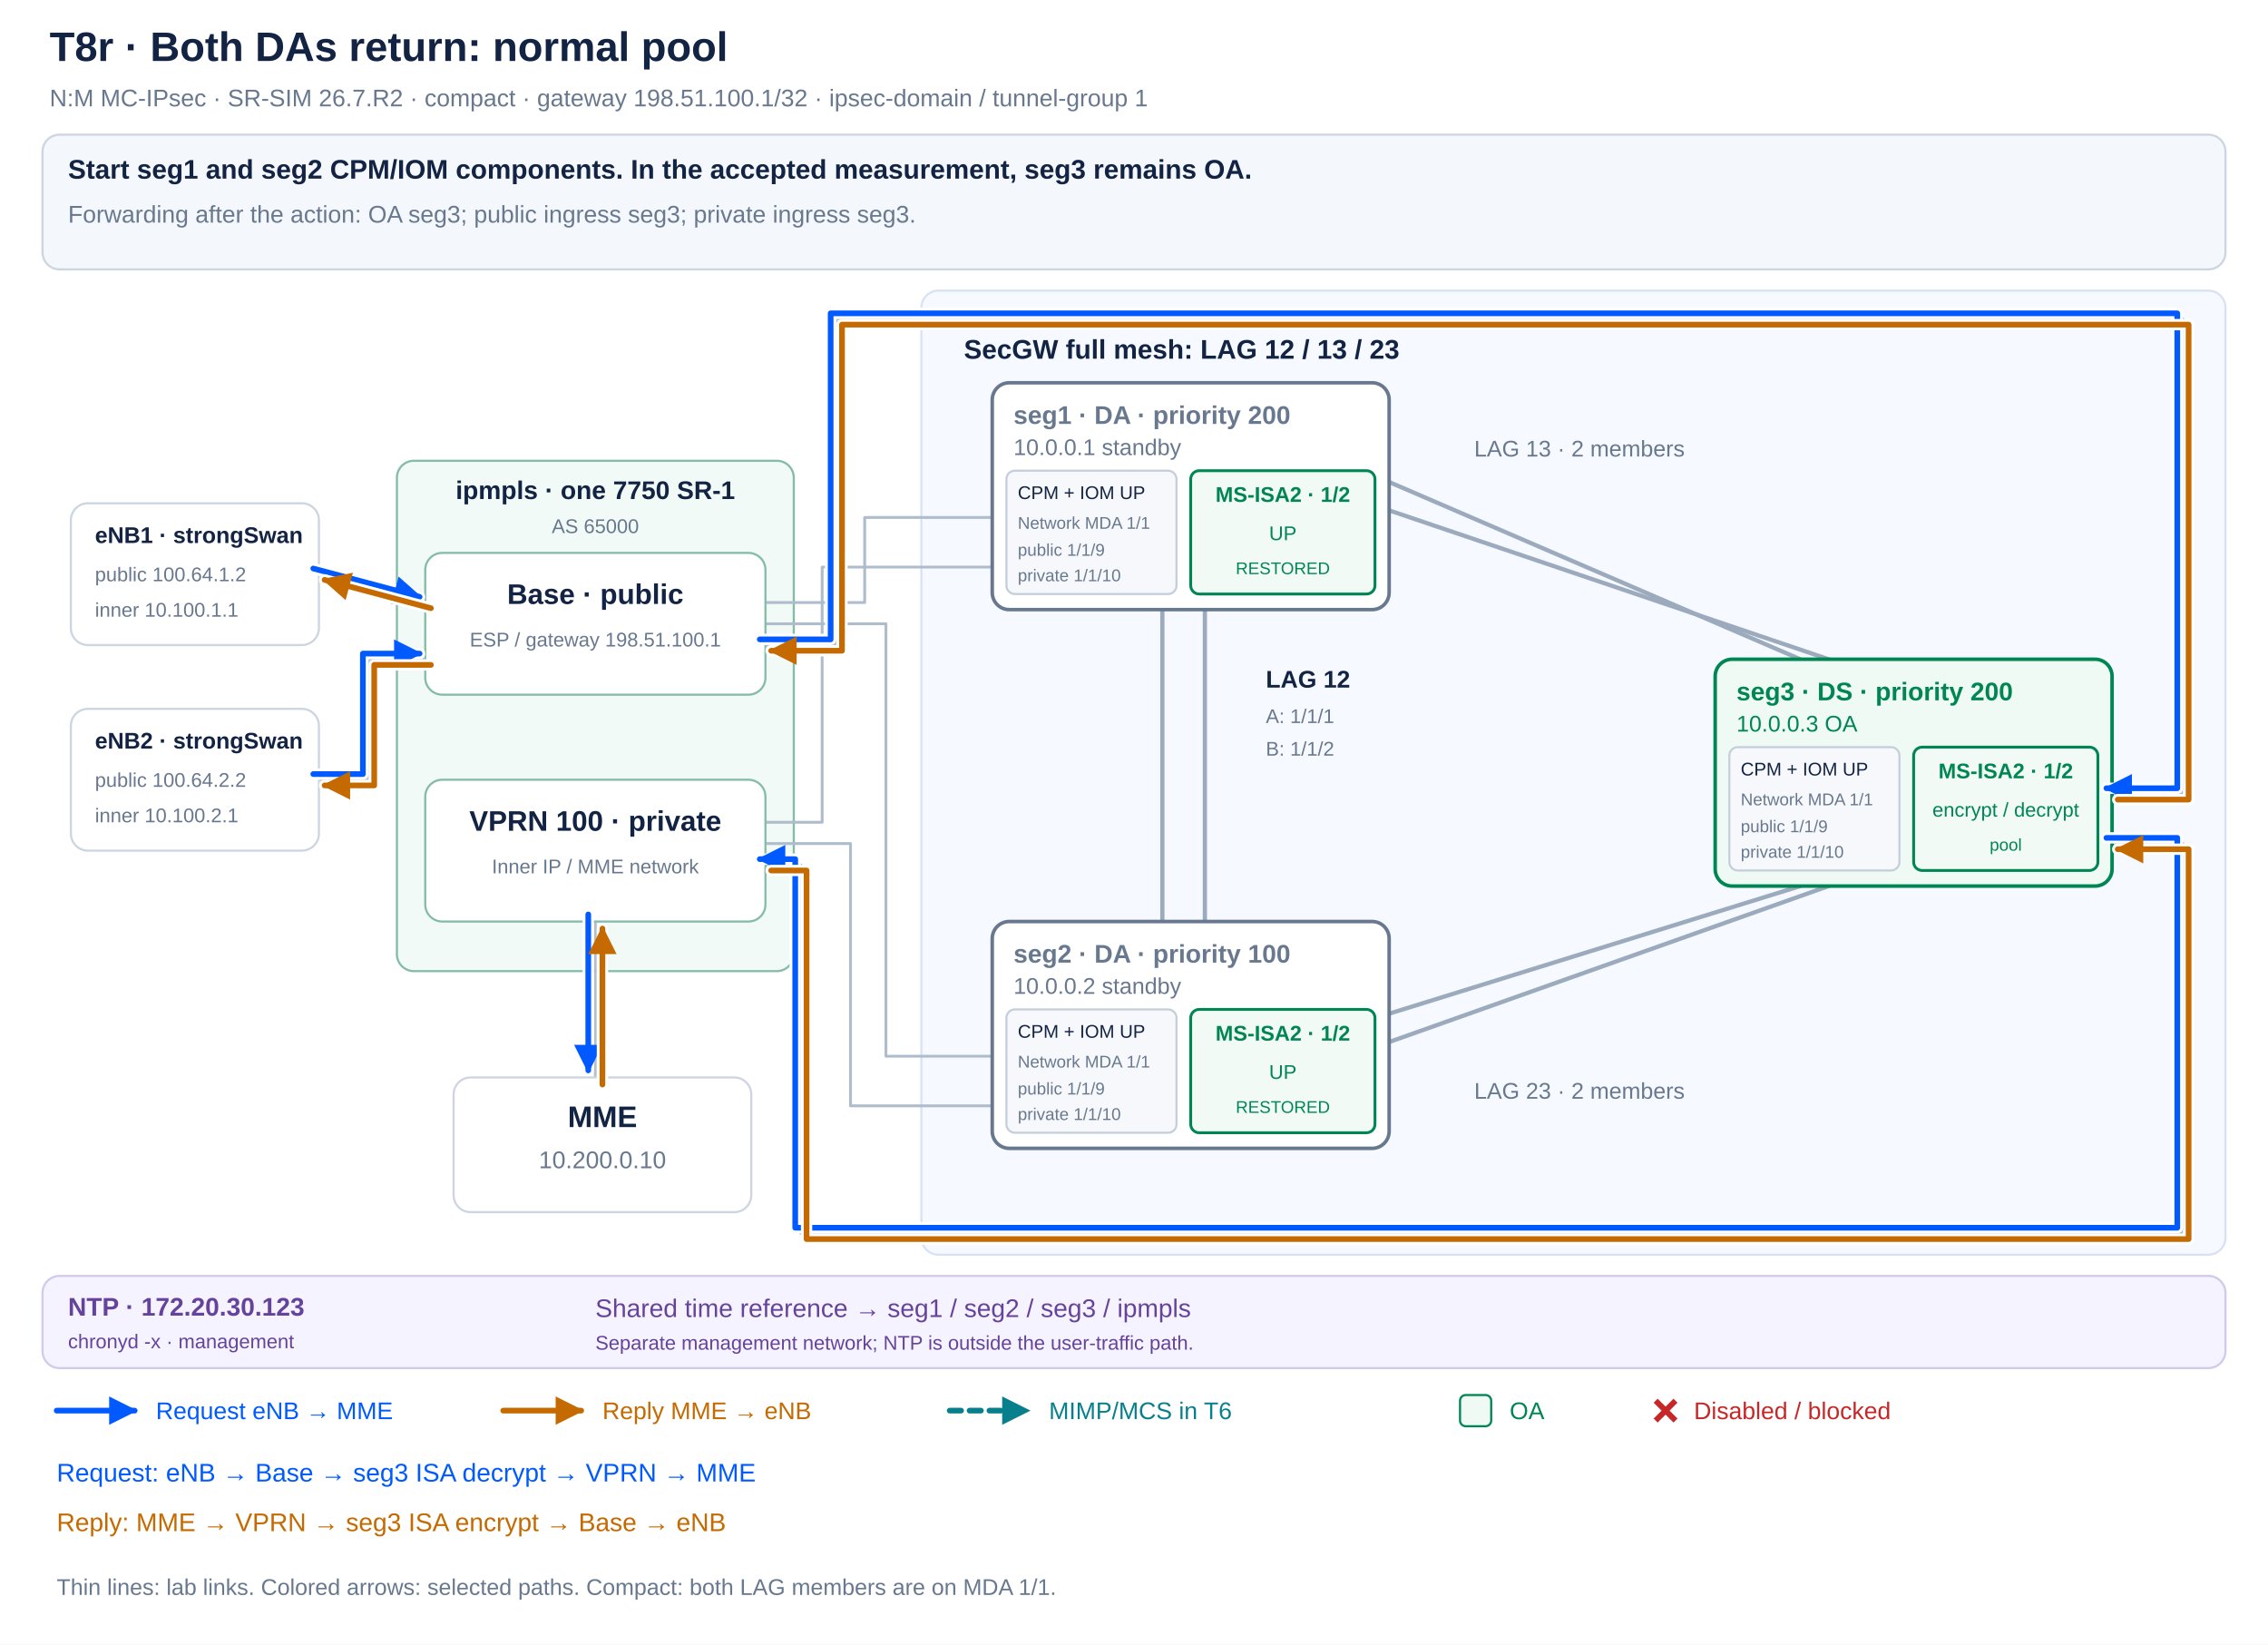
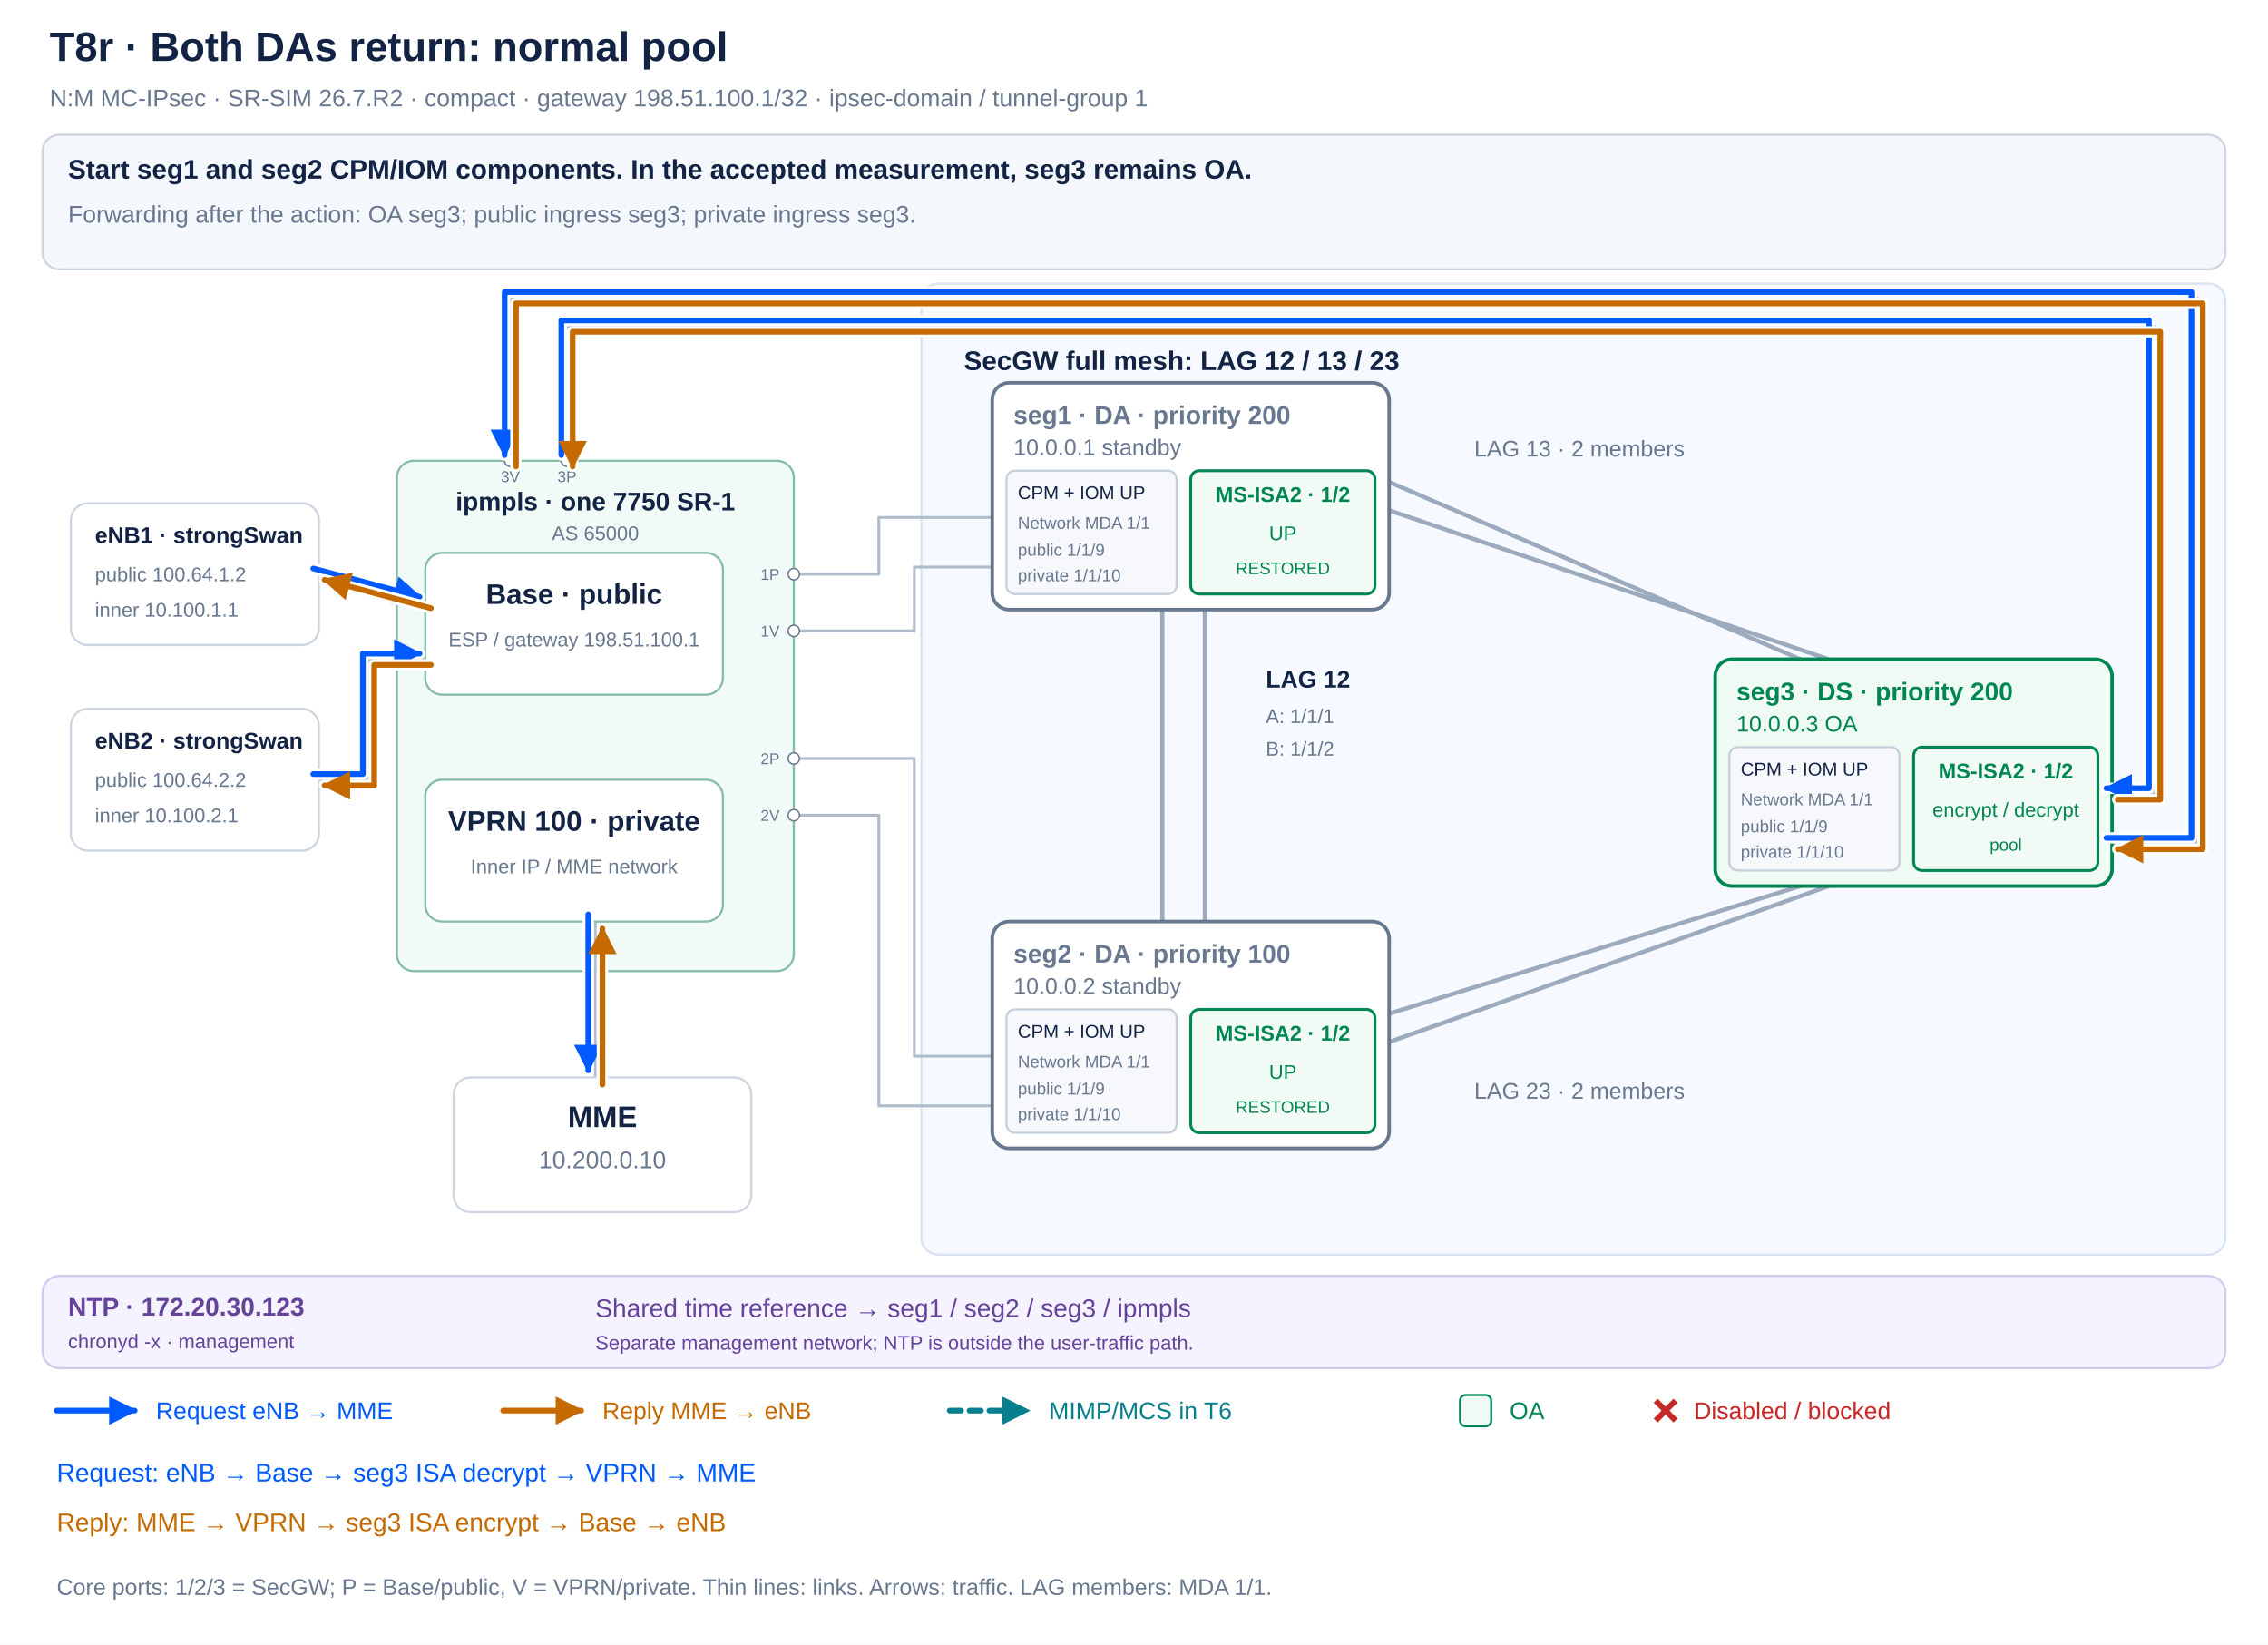
<svg xmlns="http://www.w3.org/2000/svg" width="1600" height="1160" viewBox="0 0 1600 1160" font-family="Arial, sans-serif">
  <defs>
    <marker id="m005aff" viewBox="0 0 10 10" refX="9" refY="5" markerWidth="5" markerHeight="5" orient="auto">
      <path d="M0,0 L10,5 L0,10z" fill="#005aff" />
    </marker>
    <marker id="mc46a00" viewBox="0 0 10 10" refX="9" refY="5" markerWidth="5" markerHeight="5" orient="auto">
      <path d="M0,0 L10,5 L0,10z" fill="#c46a00" />
    </marker>
    <marker id="mc62828" viewBox="0 0 10 10" refX="9" refY="5" markerWidth="5" markerHeight="5" orient="auto">
      <path d="M0,0 L10,5 L0,10z" fill="#c62828" />
    </marker>
    <marker id="m087f8c" viewBox="0 0 10 10" refX="9" refY="5" markerWidth="5" markerHeight="5" orient="auto">
      <path d="M0,0 L10,5 L0,10z" fill="#087f8c" />
    </marker>
  </defs>
  <rect width="1600" height="1160" fill="white" />
  <text x="35" y="43" font-size="29" fill="#122344" text-anchor="start" font-weight="700">T8r · Both DAs return: normal pool</text>
  <text x="35" y="75" font-size="17" fill="#68788f" text-anchor="start" font-weight="400">N:M MC-IPsec · SR-SIM 26.7.R2 · compact · gateway 198.51.100.1/32 · ipsec-domain / tunnel-group 1</text>
  <rect x="30" y="95" width="1540" height="95" rx="12" fill="#f4f7fc" stroke="#ccd5e0" stroke-width="1.5" />
  <text x="48" y="126" font-size="19" fill="#122344" text-anchor="start" font-weight="600">Start seg1 and seg2 CPM/IOM components. In the accepted measurement, seg3 remains OA.</text>
  <text x="48" y="157" font-size="17" fill="#68788f" text-anchor="start" font-weight="400">Forwarding after the action: OA seg3; public ingress seg3; private ingress seg3.</text>
-   <rect x="650" y="205" width="920" height="680" rx="12" fill="#f6f9ff" stroke="#d8e2f2" stroke-width="1.5" />
-   <text x="680" y="253" font-size="19" fill="#122344" text-anchor="start" font-weight="600">SecGW full mesh: LAG 12 / 13 / 23</text>
+   <rect x="650" y="200" width="920" height="685" rx="12" fill="#f6f9ff" stroke="#d8e2f2" stroke-width="1.5" />
+   <text x="680" y="261" font-size="19" fill="#122344" text-anchor="start" font-weight="600">SecGW full mesh: LAG 12 / 13 / 23</text>
  <rect x="280" y="325" width="280" height="360" rx="12" fill="#f1faf7" stroke="#84bca7" stroke-width="1.5" />
-   <text x="420" y="352" font-size="18" fill="#122344" text-anchor="middle" font-weight="600">ipmpls · one 7750 SR-1</text>
-   <text x="420" y="376" font-size="14" fill="#68788f" text-anchor="middle" font-weight="400">AS 65000</text>
-   <polyline points="540,425 610,425 610,365 700,365" fill="none" stroke="#aebccc" stroke-width="2" stroke-linejoin="round" stroke-linecap="round" />
-   <polyline points="540,580 580,580 580,400 700,400" fill="none" stroke="#aebccc" stroke-width="2" stroke-linejoin="round" stroke-linecap="round" />
-   <polyline points="540,440 625,440 625,745 700,745" fill="none" stroke="#aebccc" stroke-width="2" stroke-linejoin="round" stroke-linecap="round" />
-   <polyline points="540,595 600,595 600,780 700,780" fill="none" stroke="#aebccc" stroke-width="2" stroke-linejoin="round" stroke-linecap="round" />
-   <polyline points="540,455 590,455 590,225 1540,225 1540,560 1490,560" fill="none" stroke="#aebccc" stroke-width="2" stroke-linejoin="round" stroke-linecap="round" />
-   <polyline points="540,610 565,610 565,870 1540,870 1540,595 1490,595" fill="none" stroke="#aebccc" stroke-width="2" stroke-linejoin="round" stroke-linecap="round" />
+   <text x="420" y="360" font-size="18" fill="#122344" text-anchor="middle" font-weight="600">ipmpls · one 7750 SR-1</text>
+   <text x="420" y="381" font-size="14" fill="#68788f" text-anchor="middle" font-weight="400">AS 65000</text>
+   <polyline points="560,405 620,405 620,365 700,365" fill="none" stroke="#aebccc" stroke-width="2" stroke-linejoin="round" stroke-linecap="round" />
+   <polyline points="560,445 645,445 645,400 700,400" fill="none" stroke="#aebccc" stroke-width="2" stroke-linejoin="round" stroke-linecap="round" />
+   <polyline points="560,535 645,535 645,745 700,745" fill="none" stroke="#aebccc" stroke-width="2" stroke-linejoin="round" stroke-linecap="round" />
+   <polyline points="560,575 620,575 620,780 700,780" fill="none" stroke="#aebccc" stroke-width="2" stroke-linejoin="round" stroke-linecap="round" />
+   <polyline points="400,325 400,230 1520,230 1520,560 1490,560" fill="none" stroke="#aebccc" stroke-width="2" stroke-linejoin="round" stroke-linecap="round" />
+   <polyline points="360,325 360,210 1550,210 1550,595 1490,595" fill="none" stroke="#aebccc" stroke-width="2" stroke-linejoin="round" stroke-linecap="round" />
  <polyline points="225,405 300,425" fill="none" stroke="#b4bfce" stroke-width="2" stroke-linejoin="round" stroke-linecap="round" />
  <polyline points="225,550 260,550 260,465 300,465" fill="none" stroke="#b4bfce" stroke-width="2" stroke-linejoin="round" stroke-linecap="round" />
  <polyline points="420,650 420,760" fill="none" stroke="#b4bfce" stroke-width="2" stroke-linejoin="round" stroke-linecap="round" />
  <polyline points="820,430 820,650" fill="none" stroke="#9caabd" stroke-width="3" stroke-linejoin="round" stroke-linecap="round" />
  <polyline points="850,430 850,650" fill="none" stroke="#9caabd" stroke-width="3" stroke-linejoin="round" stroke-linecap="round" />
  <polyline points="980,340 1270,465" fill="none" stroke="#9caabd" stroke-width="3" stroke-linejoin="round" stroke-linecap="round" />
  <polyline points="980,360 1290,465" fill="none" stroke="#9caabd" stroke-width="3" stroke-linejoin="round" stroke-linecap="round" />
  <polyline points="980,715 1270,625" fill="none" stroke="#9caabd" stroke-width="3" stroke-linejoin="round" stroke-linecap="round" />
  <polyline points="980,735 1290,625" fill="none" stroke="#9caabd" stroke-width="3" stroke-linejoin="round" stroke-linecap="round" />
-   <rect x="300" y="390" width="240" height="100" rx="12" fill="white" stroke="#84bca7" stroke-width="1.5" />
-   <text x="420" y="426" font-size="20" fill="#122344" text-anchor="middle" font-weight="600">Base · public</text>
-   <text x="420" y="456" font-size="14" fill="#68788f" text-anchor="middle" font-weight="400">ESP / gateway 198.51.100.1</text>
-   <rect x="300" y="550" width="240" height="100" rx="12" fill="white" stroke="#84bca7" stroke-width="1.5" />
-   <text x="420" y="586" font-size="20" fill="#122344" text-anchor="middle" font-weight="600">VPRN 100 · private</text>
-   <text x="420" y="616" font-size="14" fill="#68788f" text-anchor="middle" font-weight="400">Inner IP / MME network</text>
+   <rect x="300" y="390" width="210" height="100" rx="12" fill="white" stroke="#84bca7" stroke-width="1.5" />
+   <text x="405" y="426" font-size="20" fill="#122344" text-anchor="middle" font-weight="600">Base · public</text>
+   <text x="405" y="456" font-size="14" fill="#68788f" text-anchor="middle" font-weight="400">ESP / gateway 198.51.100.1</text>
+   <rect x="300" y="550" width="210" height="100" rx="12" fill="white" stroke="#84bca7" stroke-width="1.5" />
+   <text x="405" y="586" font-size="20" fill="#122344" text-anchor="middle" font-weight="600">VPRN 100 · private</text>
+   <text x="405" y="616" font-size="14" fill="#68788f" text-anchor="middle" font-weight="400">Inner IP / MME network</text>
+   <circle cx="560" cy="405" r="4" fill="white" stroke="#68788f" />
+   <text x="550" y="409" font-size="11" fill="#68788f" text-anchor="end" font-weight="400">1P</text>
+   <circle cx="560" cy="445" r="4" fill="white" stroke="#68788f" />
+   <text x="550" y="449" font-size="11" fill="#68788f" text-anchor="end" font-weight="400">1V</text>
+   <circle cx="560" cy="535" r="4" fill="white" stroke="#68788f" />
+   <text x="550" y="539" font-size="11" fill="#68788f" text-anchor="end" font-weight="400">2P</text>
+   <circle cx="560" cy="575" r="4" fill="white" stroke="#68788f" />
+   <text x="550" y="579" font-size="11" fill="#68788f" text-anchor="end" font-weight="400">2V</text>
+   <circle cx="400" cy="325" r="4" fill="white" stroke="#68788f" />
+   <text x="400" y="340" font-size="11" fill="#68788f" text-anchor="middle" font-weight="400">3P</text>
+   <circle cx="360" cy="325" r="4" fill="white" stroke="#68788f" />
+   <text x="360" y="340" font-size="11" fill="#68788f" text-anchor="middle" font-weight="400">3V</text>
  <rect x="50" y="355" width="175" height="100" rx="12" fill="white" stroke="#ccd5e0" stroke-width="1.5" />
  <text x="67" y="383" font-size="16" fill="#122344" text-anchor="start" font-weight="600">eNB1 · strongSwan</text>
  <text x="67" y="410" font-size="14" fill="#68788f" text-anchor="start" font-weight="400">public 100.64.1.2</text>
  <text x="67" y="435" font-size="14" fill="#68788f" text-anchor="start" font-weight="400">inner 10.100.1.1</text>
  <rect x="50" y="500" width="175" height="100" rx="12" fill="white" stroke="#ccd5e0" stroke-width="1.5" />
  <text x="67" y="528" font-size="16" fill="#122344" text-anchor="start" font-weight="600">eNB2 · strongSwan</text>
  <text x="67" y="555" font-size="14" fill="#68788f" text-anchor="start" font-weight="400">public 100.64.2.2</text>
  <text x="67" y="580" font-size="14" fill="#68788f" text-anchor="start" font-weight="400">inner 10.100.2.1</text>
  <rect x="320" y="760" width="210" height="95" rx="12" fill="white" stroke="#ccd5e0" stroke-width="1.5" />
  <text x="425" y="795" font-size="21" fill="#122344" text-anchor="middle" font-weight="600">MME</text>
  <text x="425" y="824" font-size="17" fill="#68788f" text-anchor="middle" font-weight="400">10.200.0.10</text>
  <rect x="700" y="270" width="280" height="160" rx="12" fill="white" stroke="#68788f" stroke-width="2.5" />
  <text x="715" y="299" font-size="18" fill="#68788f" text-anchor="start" font-weight="600">seg1 · DA · priority 200</text>
  <text x="715" y="321" font-size="16" fill="#68788f" text-anchor="start" font-weight="400">10.0.0.1     standby</text>
  <rect x="710" y="332" width="120" height="87" rx="6" fill="#f6f8fb" stroke="#c5cfdb" stroke-width="1.5" />
  <text x="718" y="352" font-size="13" fill="#122344" text-anchor="start" font-weight="400">CPM + IOM UP</text>
  <text x="718" y="373" font-size="12" fill="#68788f" text-anchor="start" font-weight="400">Network MDA 1/1</text>
  <text x="718" y="392" font-size="12" fill="#68788f" text-anchor="start" font-weight="400">public 1/1/9</text>
  <text x="718" y="410" font-size="12" fill="#68788f" text-anchor="start" font-weight="400">private 1/1/10</text>
  <rect x="840" y="332" width="130" height="87" rx="6" fill="#f1faf5" stroke="#008653" stroke-width="2" />
  <text x="905" y="354" font-size="15" fill="#008653" text-anchor="middle" font-weight="600">MS-ISA2 · 1/2</text>
  <text x="905" y="381" font-size="14" fill="#008653" text-anchor="middle" font-weight="400">UP</text>
  <text x="905" y="405" font-size="12" fill="#008653" text-anchor="middle" font-weight="400">RESTORED</text>
  <rect x="700" y="650" width="280" height="160" rx="12" fill="white" stroke="#68788f" stroke-width="2.5" />
  <text x="715" y="679" font-size="18" fill="#68788f" text-anchor="start" font-weight="600">seg2 · DA · priority 100</text>
  <text x="715" y="701" font-size="16" fill="#68788f" text-anchor="start" font-weight="400">10.0.0.2     standby</text>
  <rect x="710" y="712" width="120" height="87" rx="6" fill="#f6f8fb" stroke="#c5cfdb" stroke-width="1.5" />
  <text x="718" y="732" font-size="13" fill="#122344" text-anchor="start" font-weight="400">CPM + IOM UP</text>
  <text x="718" y="753" font-size="12" fill="#68788f" text-anchor="start" font-weight="400">Network MDA 1/1</text>
  <text x="718" y="772" font-size="12" fill="#68788f" text-anchor="start" font-weight="400">public 1/1/9</text>
  <text x="718" y="790" font-size="12" fill="#68788f" text-anchor="start" font-weight="400">private 1/1/10</text>
  <rect x="840" y="712" width="130" height="87" rx="6" fill="#f1faf5" stroke="#008653" stroke-width="2" />
  <text x="905" y="734" font-size="15" fill="#008653" text-anchor="middle" font-weight="600">MS-ISA2 · 1/2</text>
  <text x="905" y="761" font-size="14" fill="#008653" text-anchor="middle" font-weight="400">UP</text>
  <text x="905" y="785" font-size="12" fill="#008653" text-anchor="middle" font-weight="400">RESTORED</text>
  <rect x="1210" y="465" width="280" height="160" rx="12" fill="#effaf4" stroke="#008653" stroke-width="2.5" />
  <text x="1225" y="494" font-size="18" fill="#008653" text-anchor="start" font-weight="600">seg3 · DS · priority 200</text>
  <text x="1225" y="516" font-size="16" fill="#008653" text-anchor="start" font-weight="400">10.0.0.3     OA</text>
  <rect x="1220" y="527" width="120" height="87" rx="6" fill="#f6f8fb" stroke="#c5cfdb" stroke-width="1.5" />
  <text x="1228" y="547" font-size="13" fill="#122344" text-anchor="start" font-weight="400">CPM + IOM UP</text>
  <text x="1228" y="568" font-size="12" fill="#68788f" text-anchor="start" font-weight="400">Network MDA 1/1</text>
  <text x="1228" y="587" font-size="12" fill="#68788f" text-anchor="start" font-weight="400">public 1/1/9</text>
  <text x="1228" y="605" font-size="12" fill="#68788f" text-anchor="start" font-weight="400">private 1/1/10</text>
  <rect x="1350" y="527" width="130" height="87" rx="6" fill="#f1faf5" stroke="#008653" stroke-width="2" />
  <text x="1415" y="549" font-size="15" fill="#008653" text-anchor="middle" font-weight="600">MS-ISA2 · 1/2</text>
  <text x="1415" y="576" font-size="14" fill="#008653" text-anchor="middle" font-weight="400">encrypt / decrypt</text>
  <text x="1415" y="600" font-size="12" fill="#008653" text-anchor="middle" font-weight="400">pool</text>
  <polyline points="221,401 296,421" fill="none" stroke="white" stroke-width="8" stroke-linejoin="round" stroke-linecap="round" />
  <polyline points="221,401 296,421" fill="none" stroke="#005aff" stroke-width="4" stroke-linejoin="round" stroke-linecap="round" marker-end="url(#m005aff)" />
  <polyline points="221,546 256,546 256,461 296,461" fill="none" stroke="white" stroke-width="8" stroke-linejoin="round" stroke-linecap="round" />
  <polyline points="221,546 256,546 256,461 296,461" fill="none" stroke="#005aff" stroke-width="4" stroke-linejoin="round" stroke-linecap="round" marker-end="url(#m005aff)" />
-   <polyline points="536,451 586,451 586,221 1536,221 1536,556 1486,556" fill="none" stroke="white" stroke-width="8" stroke-linejoin="round" stroke-linecap="round" />
-   <polyline points="536,451 586,451 586,221 1536,221 1536,556 1486,556" fill="none" stroke="#005aff" stroke-width="4" stroke-linejoin="round" stroke-linecap="round" marker-end="url(#m005aff)" />
-   <polyline points="1486,591 1536,591 1536,866 561,866 561,606 536,606" fill="none" stroke="white" stroke-width="8" stroke-linejoin="round" stroke-linecap="round" />
-   <polyline points="1486,591 1536,591 1536,866 561,866 561,606 536,606" fill="none" stroke="#005aff" stroke-width="4" stroke-linejoin="round" stroke-linecap="round" marker-end="url(#m005aff)" />
+   <polyline points="396,321 396,226 1516,226 1516,556 1486,556" fill="none" stroke="white" stroke-width="8" stroke-linejoin="round" stroke-linecap="round" />
+   <polyline points="396,321 396,226 1516,226 1516,556 1486,556" fill="none" stroke="#005aff" stroke-width="4" stroke-linejoin="round" stroke-linecap="round" marker-end="url(#m005aff)" />
+   <polyline points="1486,591 1546,591 1546,206 356,206 356,321" fill="none" stroke="white" stroke-width="8" stroke-linejoin="round" stroke-linecap="round" />
+   <polyline points="1486,591 1546,591 1546,206 356,206 356,321" fill="none" stroke="#005aff" stroke-width="4" stroke-linejoin="round" stroke-linecap="round" marker-end="url(#m005aff)" />
  <polyline points="415,645 415,755" fill="none" stroke="white" stroke-width="8" stroke-linejoin="round" stroke-linecap="round" />
  <polyline points="415,645 415,755" fill="none" stroke="#005aff" stroke-width="4" stroke-linejoin="round" stroke-linecap="round" marker-end="url(#m005aff)" />
  <polyline points="425,765 425,655" fill="none" stroke="white" stroke-width="8" stroke-linejoin="round" stroke-linecap="round" />
  <polyline points="425,765 425,655" fill="none" stroke="#c46a00" stroke-width="4" stroke-linejoin="round" stroke-linecap="round" marker-end="url(#mc46a00)" />
-   <polyline points="544,614 569,614 569,874 1544,874 1544,599 1494,599" fill="none" stroke="white" stroke-width="8" stroke-linejoin="round" stroke-linecap="round" />
-   <polyline points="544,614 569,614 569,874 1544,874 1544,599 1494,599" fill="none" stroke="#c46a00" stroke-width="4" stroke-linejoin="round" stroke-linecap="round" marker-end="url(#mc46a00)" />
-   <polyline points="1494,564 1544,564 1544,229 594,229 594,459 544,459" fill="none" stroke="white" stroke-width="8" stroke-linejoin="round" stroke-linecap="round" />
-   <polyline points="1494,564 1544,564 1544,229 594,229 594,459 544,459" fill="none" stroke="#c46a00" stroke-width="4" stroke-linejoin="round" stroke-linecap="round" marker-end="url(#mc46a00)" />
+   <polyline points="364,329 364,214 1554,214 1554,599 1494,599" fill="none" stroke="white" stroke-width="8" stroke-linejoin="round" stroke-linecap="round" />
+   <polyline points="364,329 364,214 1554,214 1554,599 1494,599" fill="none" stroke="#c46a00" stroke-width="4" stroke-linejoin="round" stroke-linecap="round" marker-end="url(#mc46a00)" />
+   <polyline points="1494,564 1524,564 1524,234 404,234 404,329" fill="none" stroke="white" stroke-width="8" stroke-linejoin="round" stroke-linecap="round" />
+   <polyline points="1494,564 1524,564 1524,234 404,234 404,329" fill="none" stroke="#c46a00" stroke-width="4" stroke-linejoin="round" stroke-linecap="round" marker-end="url(#mc46a00)" />
  <polyline points="304,429 229,409" fill="none" stroke="white" stroke-width="8" stroke-linejoin="round" stroke-linecap="round" />
  <polyline points="304,429 229,409" fill="none" stroke="#c46a00" stroke-width="4" stroke-linejoin="round" stroke-linecap="round" marker-end="url(#mc46a00)" />
  <polyline points="304,469 264,469 264,554 229,554" fill="none" stroke="white" stroke-width="8" stroke-linejoin="round" stroke-linecap="round" />
  <polyline points="304,469 264,469 264,554 229,554" fill="none" stroke="#c46a00" stroke-width="4" stroke-linejoin="round" stroke-linecap="round" marker-end="url(#mc46a00)" />
  <text x="893" y="485" font-size="17" fill="#122344" text-anchor="start" font-weight="600">LAG 12</text>
  <text x="893" y="510" font-size="14" fill="#68788f" text-anchor="start" font-weight="400">A: 1/1/1</text>
  <text x="893" y="533" font-size="14" fill="#68788f" text-anchor="start" font-weight="400">B: 1/1/2</text>
  <text x="1040" y="322" font-size="16" fill="#68788f" text-anchor="start" font-weight="400">LAG 13 · 2 members</text>
  <text x="1040" y="775" font-size="16" fill="#68788f" text-anchor="start" font-weight="400">LAG 23 · 2 members</text>
  <rect x="30" y="900" width="1540" height="65" rx="12" fill="#f5f3ff" stroke="#d3c9ec" stroke-width="1.5" />
  <text x="48" y="928" font-size="18" fill="#65439b" text-anchor="start" font-weight="600">NTP · 172.20.30.123</text>
  <text x="48" y="951" font-size="14" fill="#65439b" text-anchor="start" font-weight="400">chronyd -x · management</text>
  <text x="420" y="929" font-size="18" fill="#65439b" text-anchor="start" font-weight="400">Shared time reference → seg1 / seg2 / seg3 / ipmpls</text>
  <text x="420" y="952" font-size="14" fill="#65439b" text-anchor="start" font-weight="400">Separate management network; NTP is outside the user-traffic path.</text>
  <polyline points="40,995 95,995" fill="none" stroke="#005aff" stroke-width="4" stroke-linejoin="round" stroke-linecap="round" marker-end="url(#m005aff)" />
  <text x="110" y="1001" font-size="17" fill="#005aff" text-anchor="start" font-weight="400">Request eNB → MME</text>
  <polyline points="355,995 410,995" fill="none" stroke="#c46a00" stroke-width="4" stroke-linejoin="round" stroke-linecap="round" marker-end="url(#mc46a00)" />
  <text x="425" y="1001" font-size="17" fill="#c46a00" text-anchor="start" font-weight="400">Reply MME → eNB</text>
  <polyline points="670,995 725,995" fill="none" stroke="#087f8c" stroke-width="4" stroke-linejoin="round" stroke-linecap="round" stroke-dasharray="8 6" marker-end="url(#m087f8c)" />
  <text x="740" y="1001" font-size="17" fill="#087f8c" text-anchor="start" font-weight="400">MIMP/MCS in T6</text>
  <rect x="1030" y="984" width="22" height="22" rx="4" fill="#effaf4" stroke="#008653" stroke-width="1.5" />
  <text x="1065" y="1001" font-size="17" fill="#008653" text-anchor="start" font-weight="400">OA</text>
  <circle cx="1175" cy="995" r="12" fill="white" />
  <path d="M1168,988 L1182,1002 M1168,1002 L1182,988" stroke="#c62828" stroke-width="4" />
  <text x="1195" y="1001" font-size="17" fill="#c62828" text-anchor="start" font-weight="400">Disabled / blocked</text>
  <text x="40" y="1045" font-size="18" fill="#005aff" text-anchor="start" font-weight="400">Request: eNB → Base → seg3 ISA decrypt → VPRN → MME</text>
  <text x="40" y="1080" font-size="18" fill="#c46a00" text-anchor="start" font-weight="400">Reply: MME → VPRN → seg3 ISA encrypt → Base → eNB</text>
-   <text x="40" y="1125" font-size="16" fill="#68788f" text-anchor="start" font-weight="400">Thin lines: lab links. Colored arrows: selected paths. Compact: both LAG members are on MDA 1/1.</text>
+   <text x="40" y="1125" font-size="16" fill="#68788f" text-anchor="start" font-weight="400">Core ports: 1/2/3 = SecGW; P = Base/public, V = VPRN/private. Thin lines: links. Arrows: traffic. LAG members: MDA 1/1.</text>
</svg>
